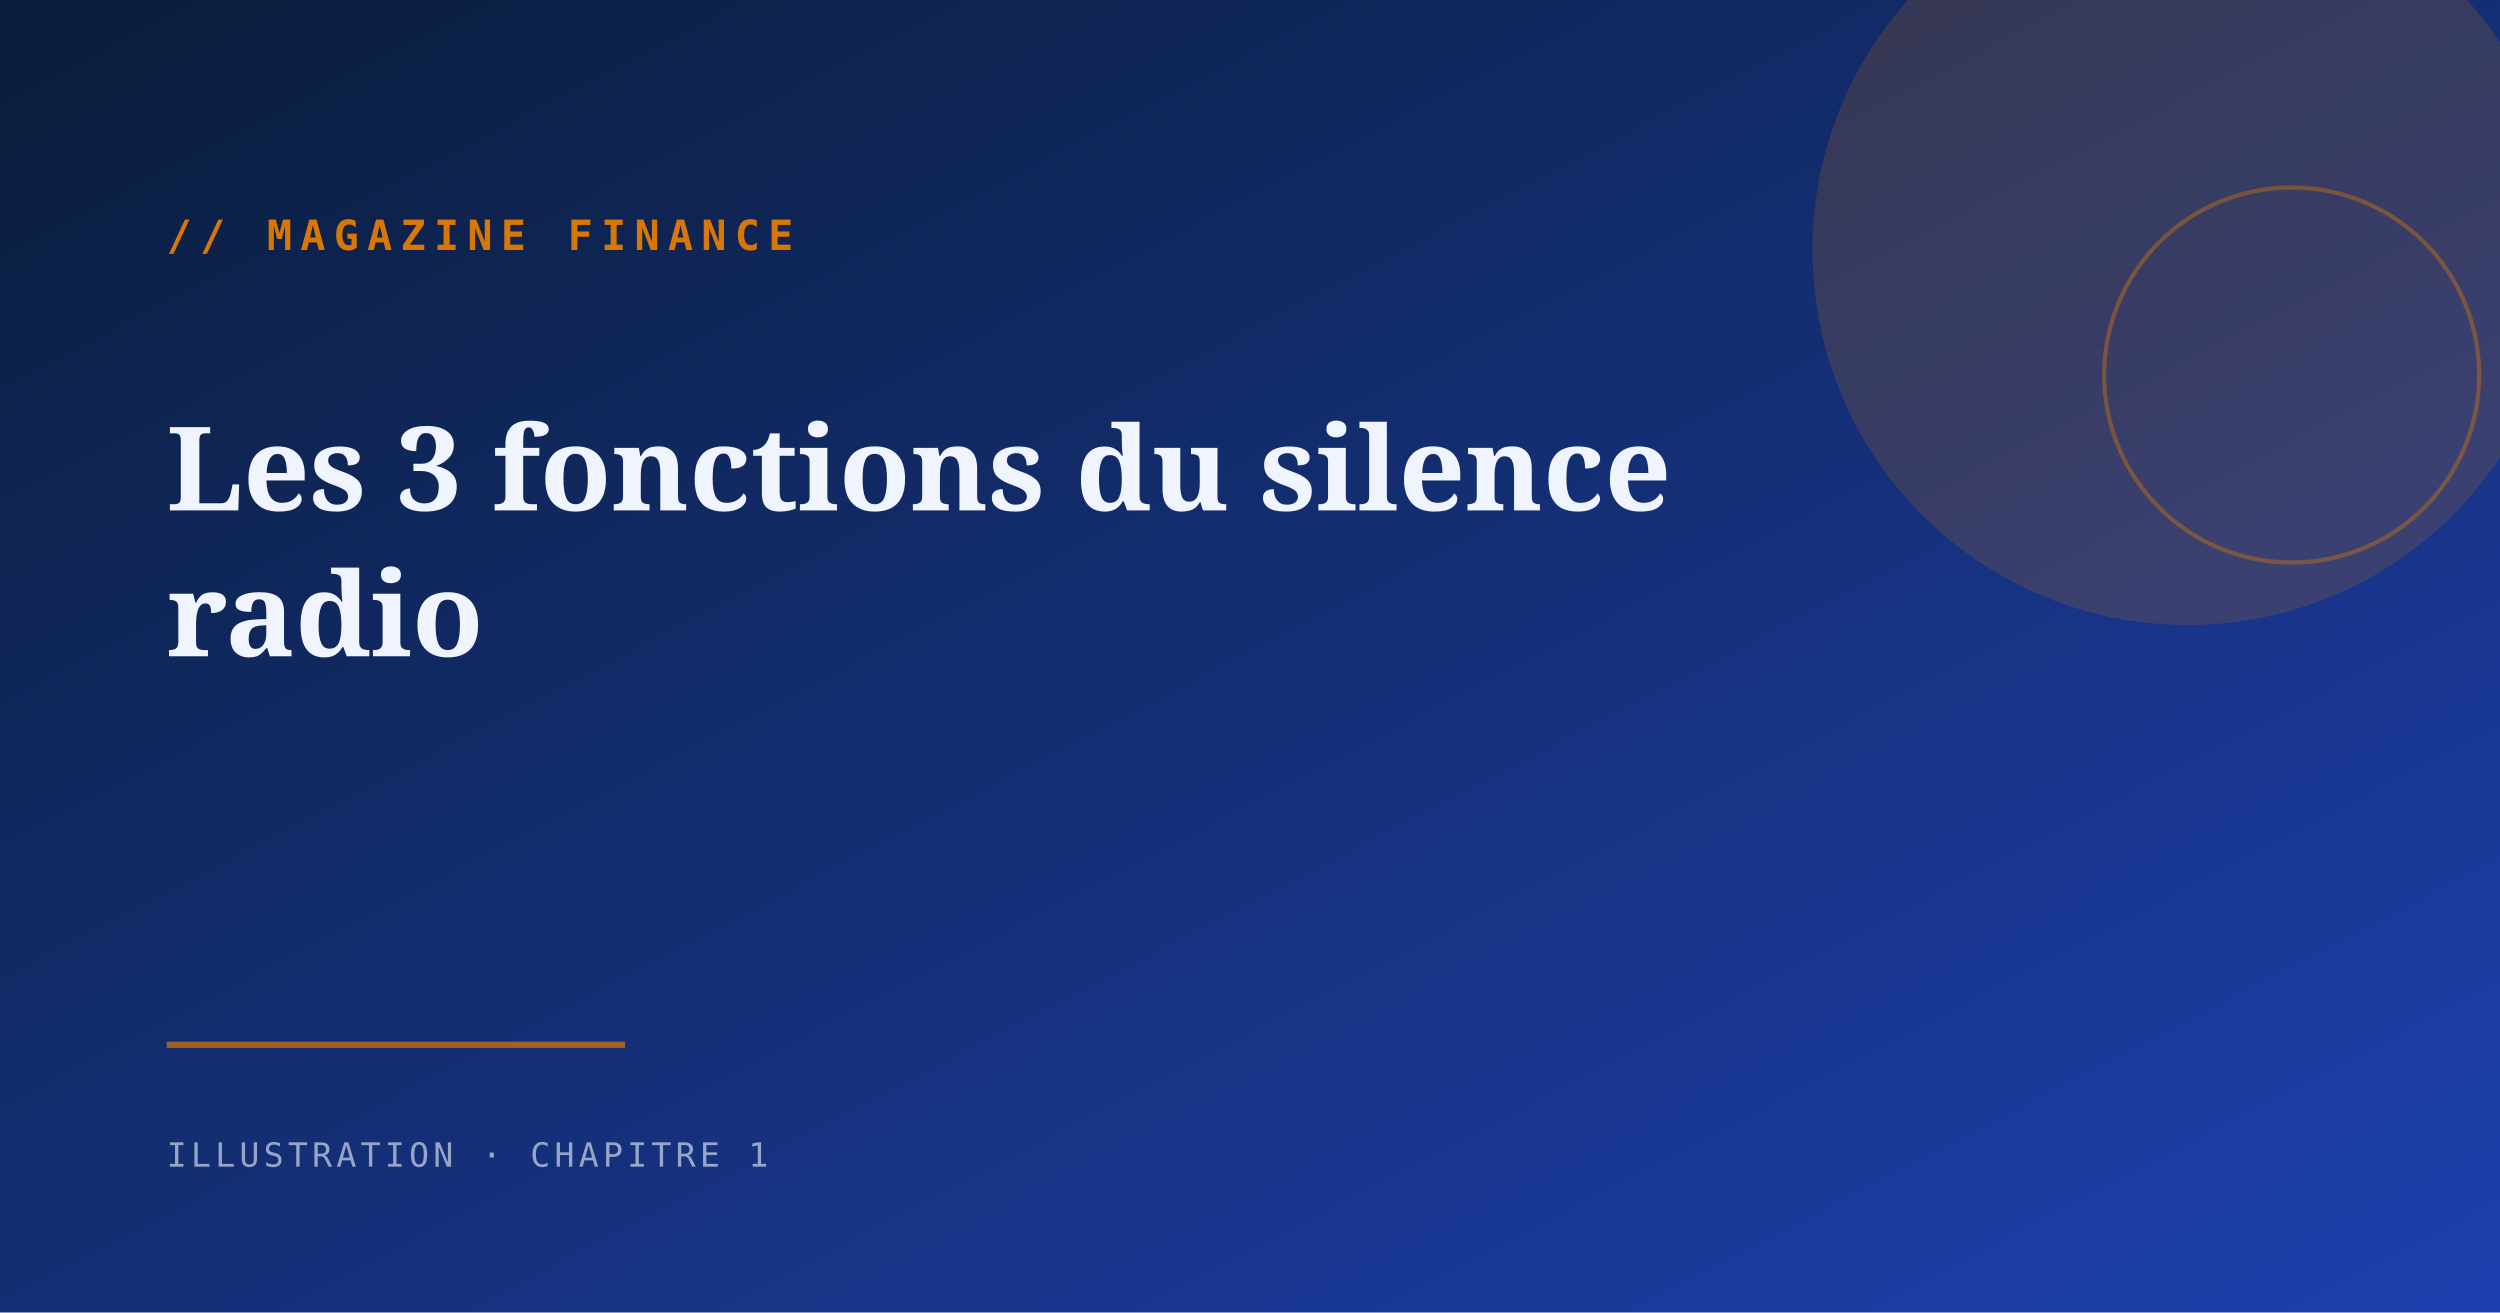
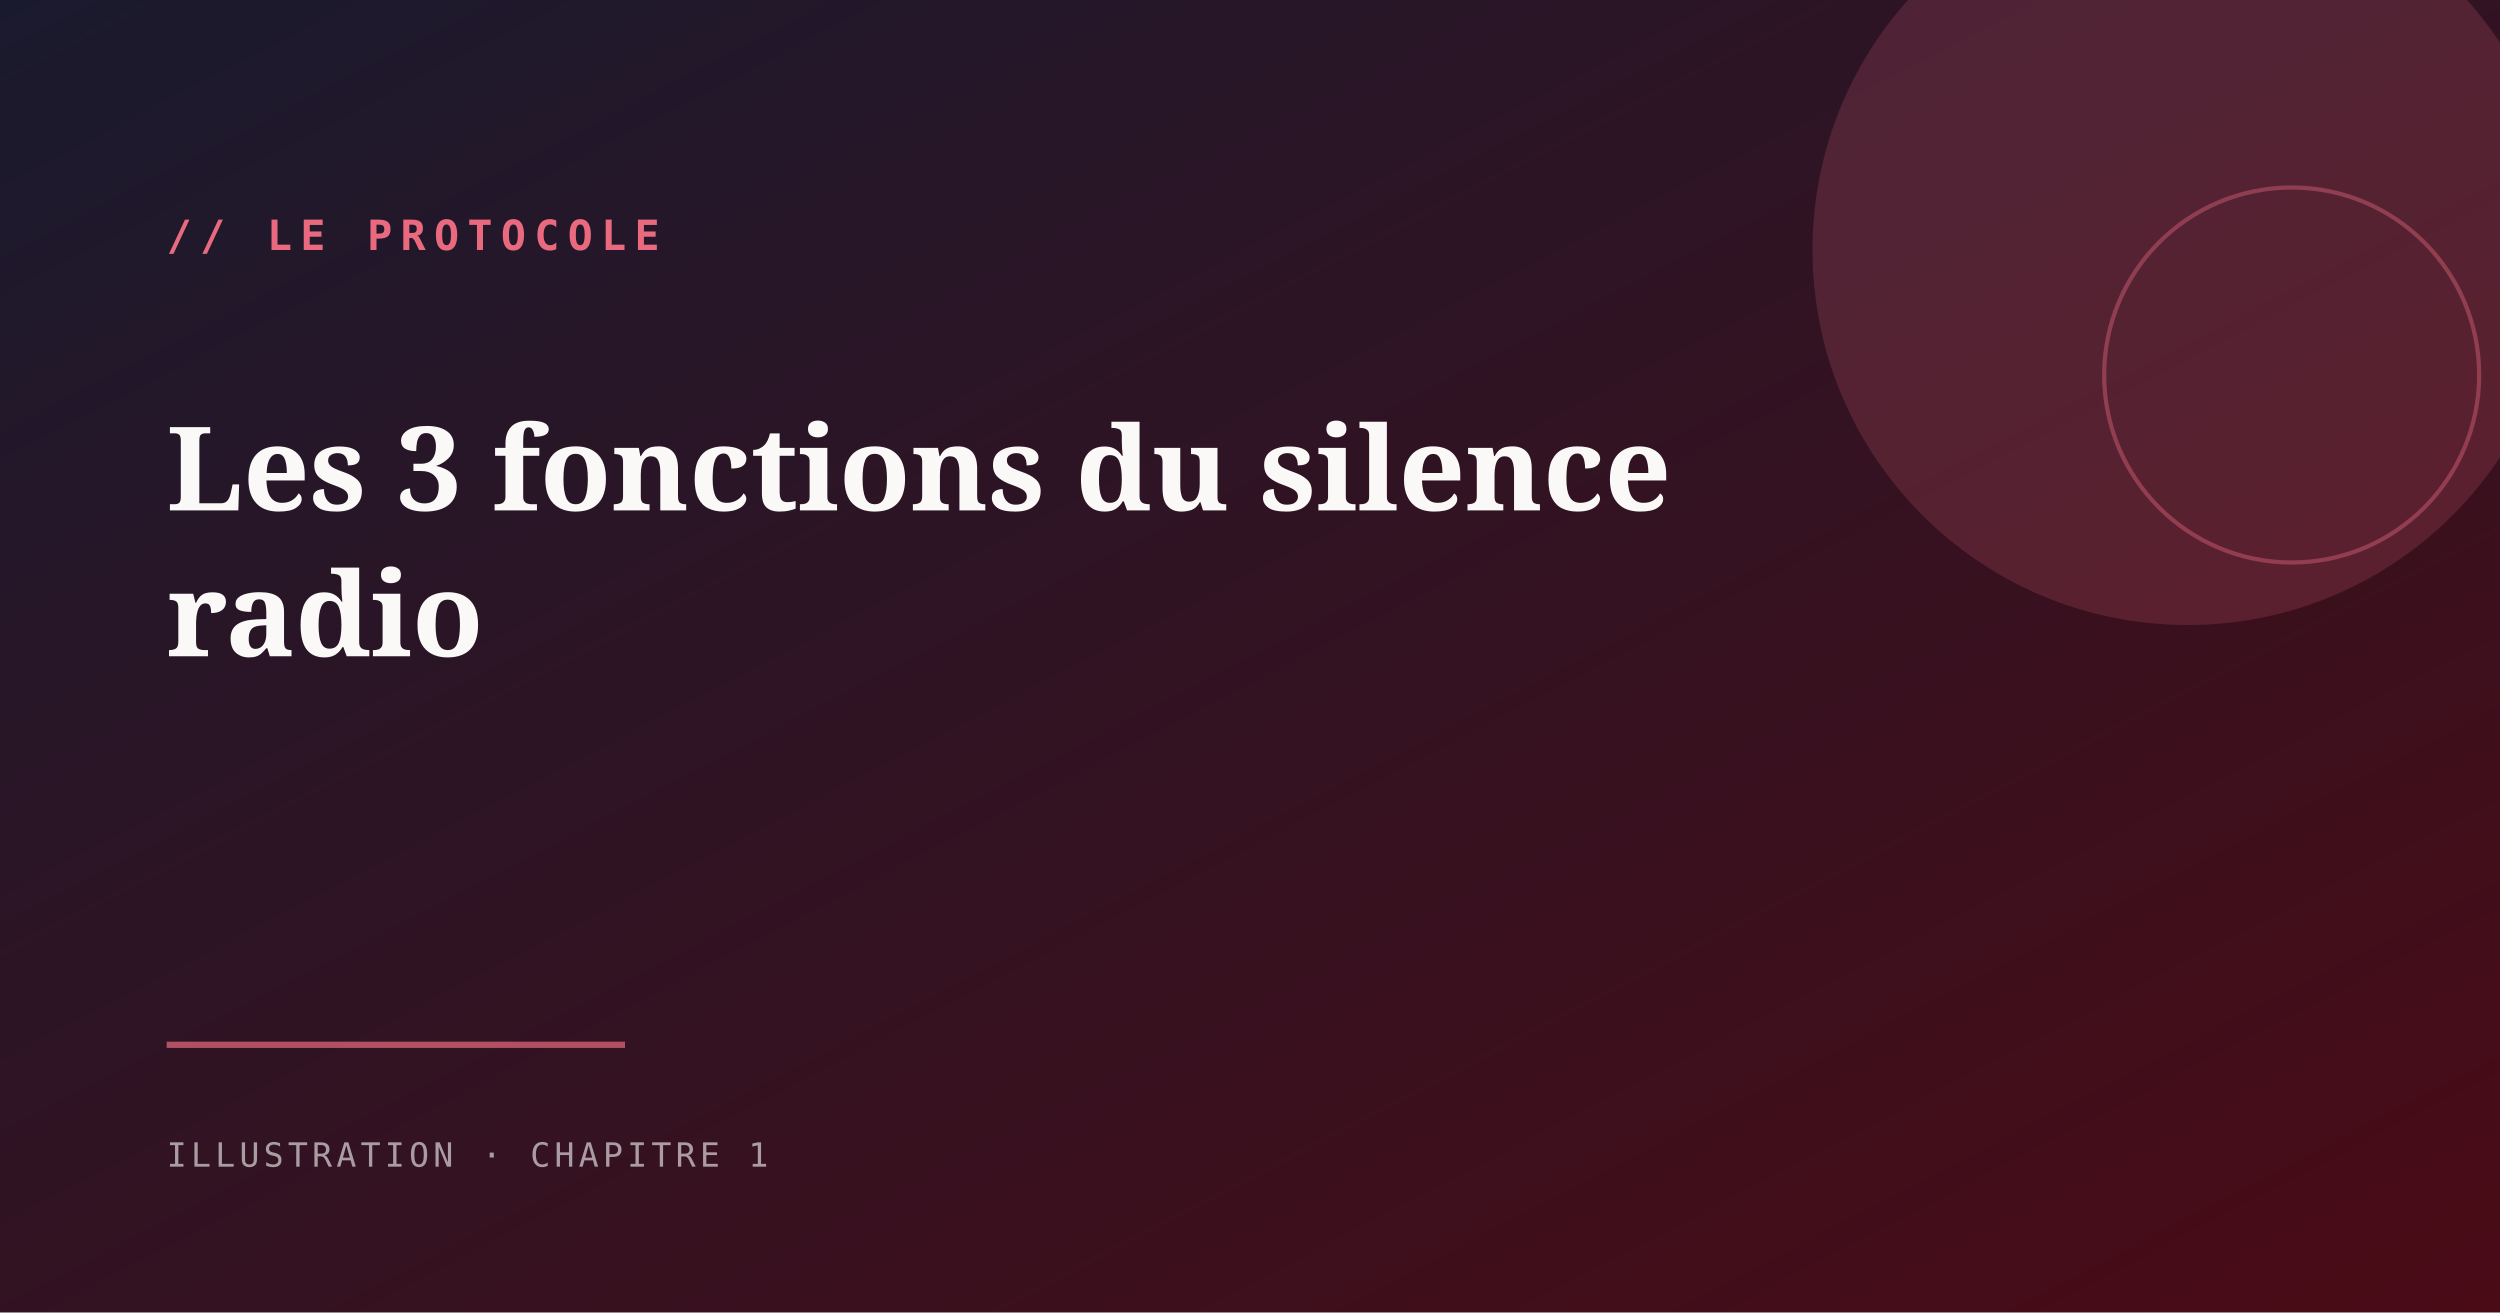
<svg xmlns="http://www.w3.org/2000/svg" viewBox="0 0 1200 630" width="1200" height="630">
  <defs>
    <linearGradient id="bg" x1="0%" y1="0%" x2="100%" y2="100%">
-       <stop offset="0%" stop-color="#0a1d3a" />
-       <stop offset="100%" stop-color="#1e40af" />
+       <stop offset="0%" stop-color="#1A1A2E" />
+       <stop offset="100%" stop-color="#4a0b16" />
    </linearGradient>
  </defs>
  <rect width="1200" height="630" fill="url(#bg)" />
-   <circle cx="1050" cy="120" r="180" fill="#d97706" opacity="0.18" />
-   <circle cx="1100" cy="180" r="90" fill="none" stroke="#d97706" stroke-width="2" opacity="0.4" />
-   <rect x="80" y="500" width="220" height="3" fill="#d97706" opacity="0.7" />
-   <text x="80" y="120" font-family="ui-monospace, monospace" font-size="20" font-weight="600" letter-spacing="4" fill="#d97706">// MAGAZINE FINANCE</text>
-   <text x="80" y="245" font-family="Georgia, serif" font-size="56" font-weight="bold" fill="#f0f4ff">Les 3 fonctions du silence</text>
-   <text x="80" y="315" font-family="Georgia, serif" font-size="56" font-weight="bold" fill="#f0f4ff">radio</text>
-   <text x="80" y="560" font-family="ui-monospace, monospace" font-size="16" letter-spacing="2" fill="#f0f4ff" opacity="0.6">ILLUSTRATION · CHAPITRE 1</text>
+   <circle cx="1050" cy="120" r="180" fill="#e96a7f" opacity="0.18" />
+   <circle cx="1100" cy="180" r="90" fill="none" stroke="#e96a7f" stroke-width="2" opacity="0.4" />
+   <rect x="80" y="500" width="220" height="3" fill="#e96a7f" opacity="0.7" />
+   <text x="80" y="120" font-family="ui-monospace, monospace" font-size="20" font-weight="600" letter-spacing="4" fill="#e96a7f">// LE PROTOCOLE</text>
+   <text x="80" y="245" font-family="Georgia, serif" font-size="56" font-weight="bold" fill="#FAF9F7">Les 3 fonctions du silence</text>
+   <text x="80" y="315" font-family="Georgia, serif" font-size="56" font-weight="bold" fill="#FAF9F7">radio</text>
+   <text x="80" y="560" font-family="ui-monospace, monospace" font-size="16" letter-spacing="2" fill="#FAF9F7" opacity="0.6">ILLUSTRATION · CHAPITRE 1</text>
</svg>
